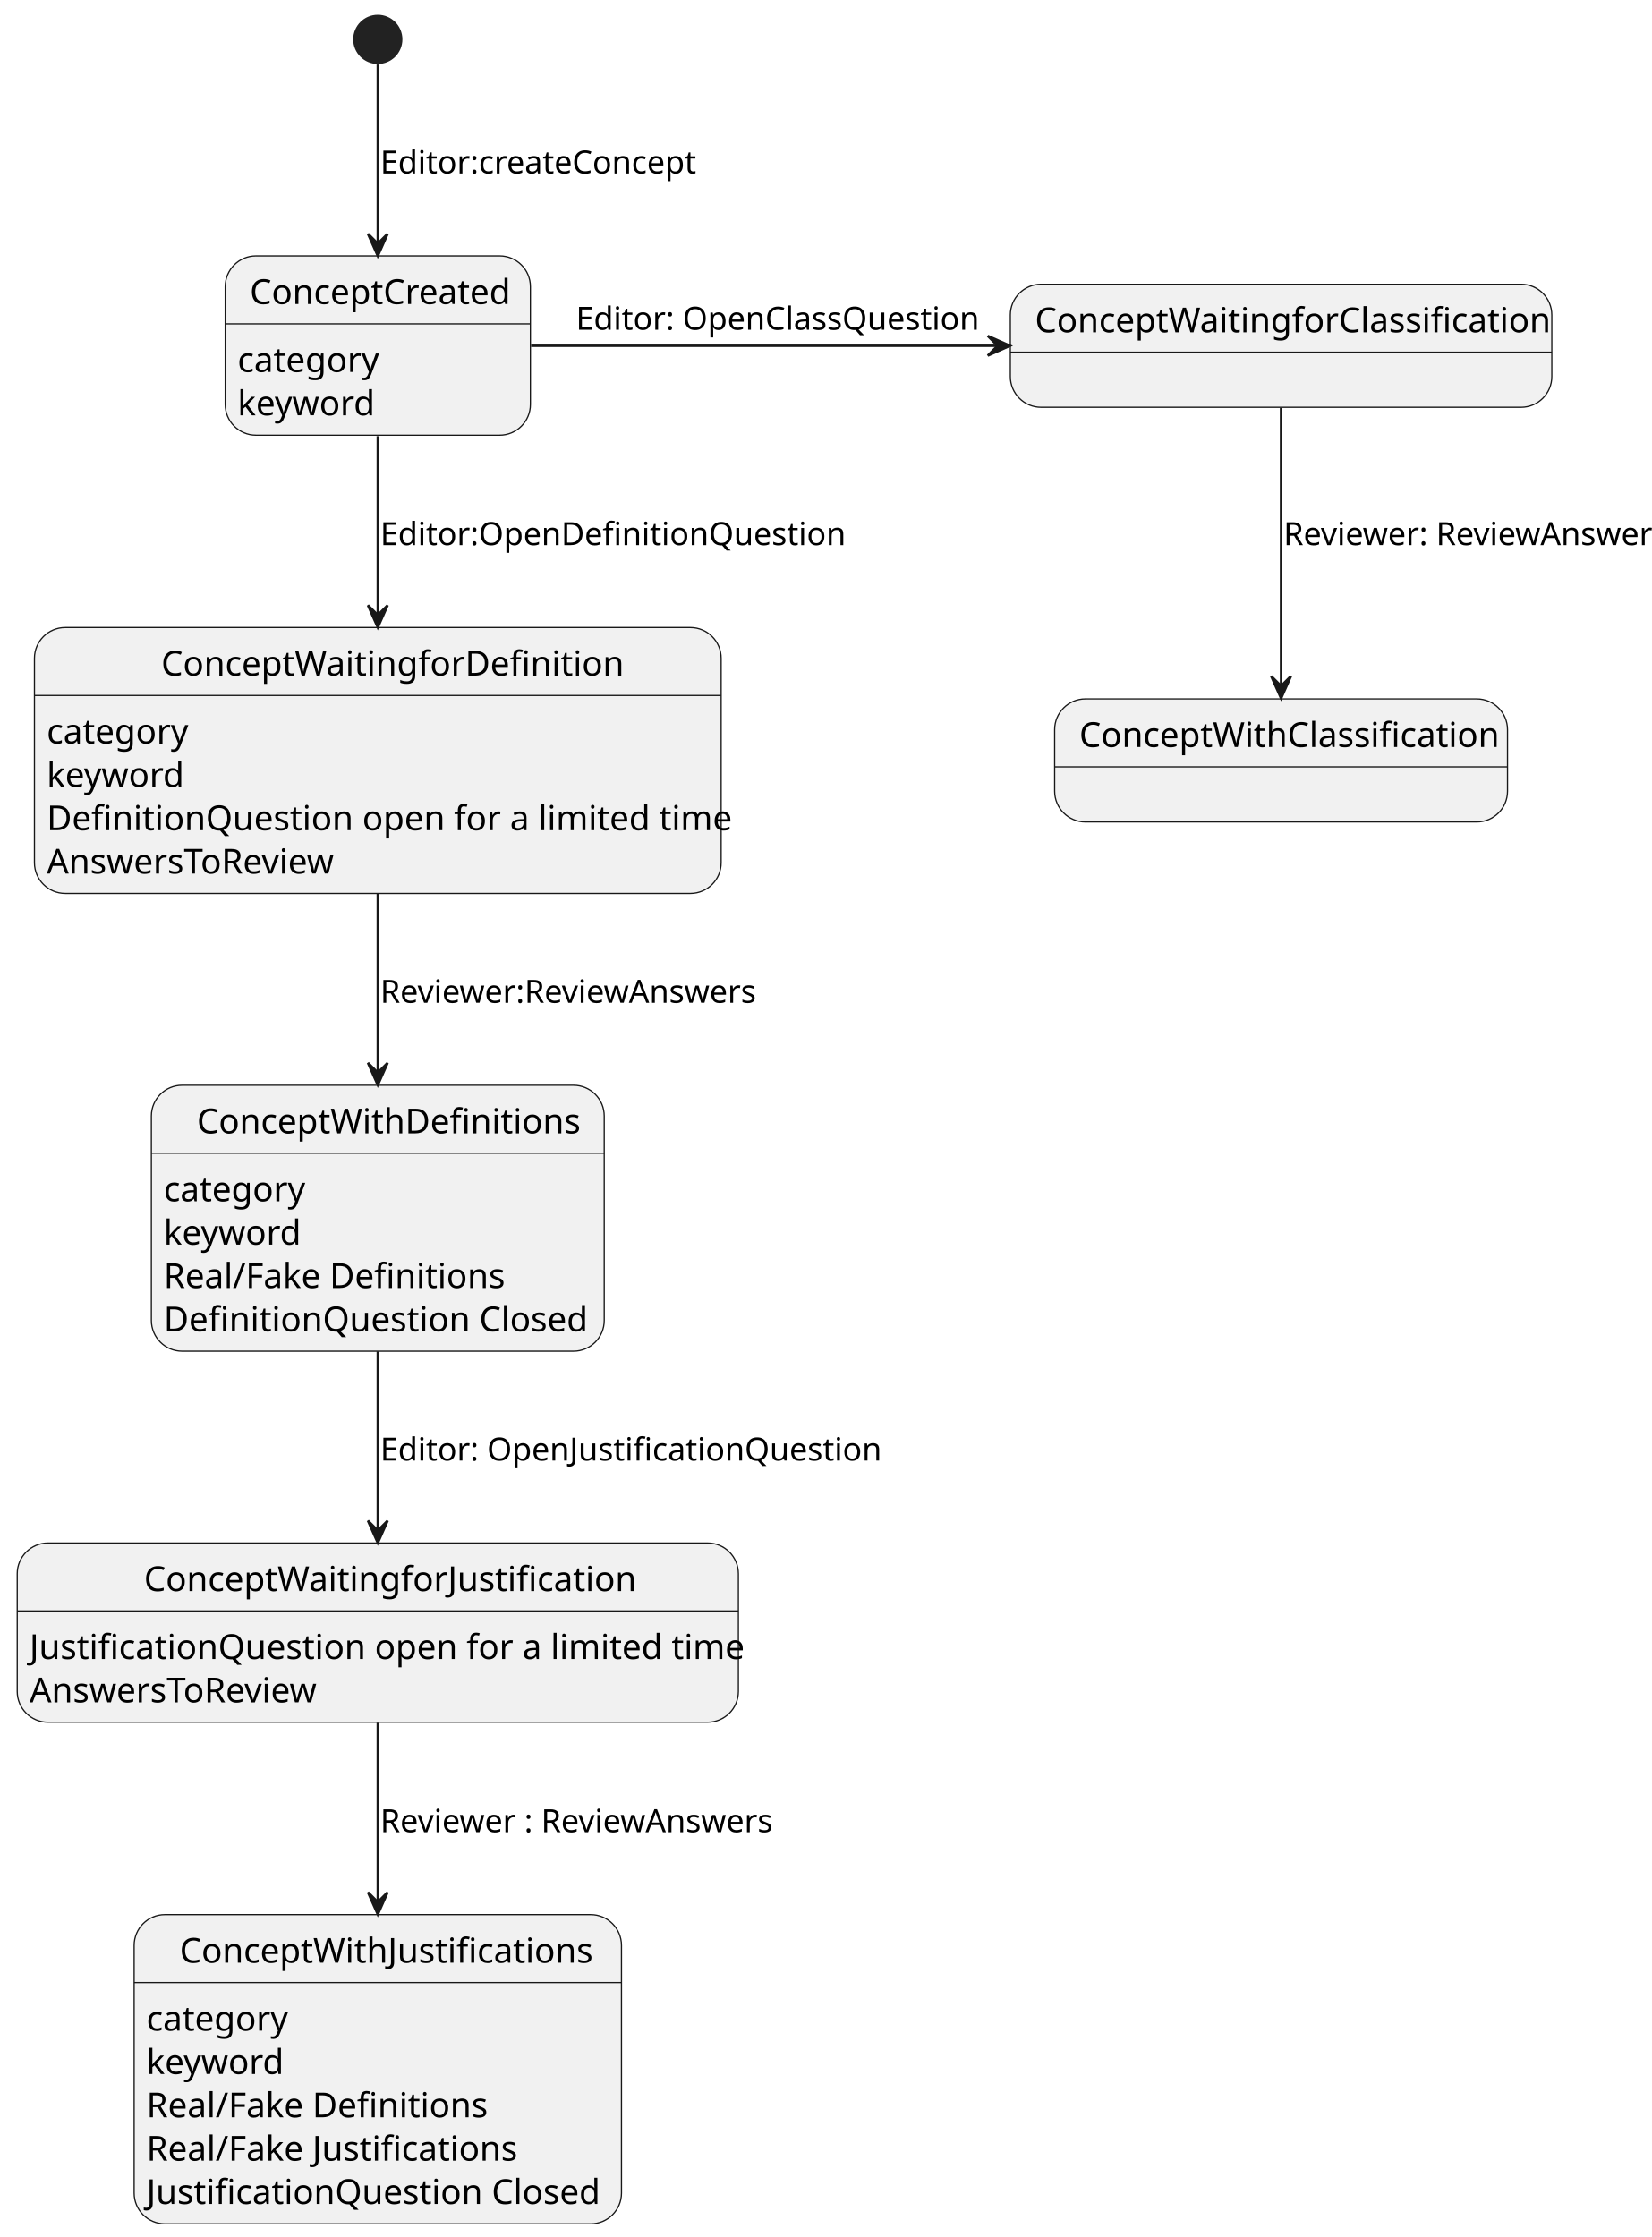
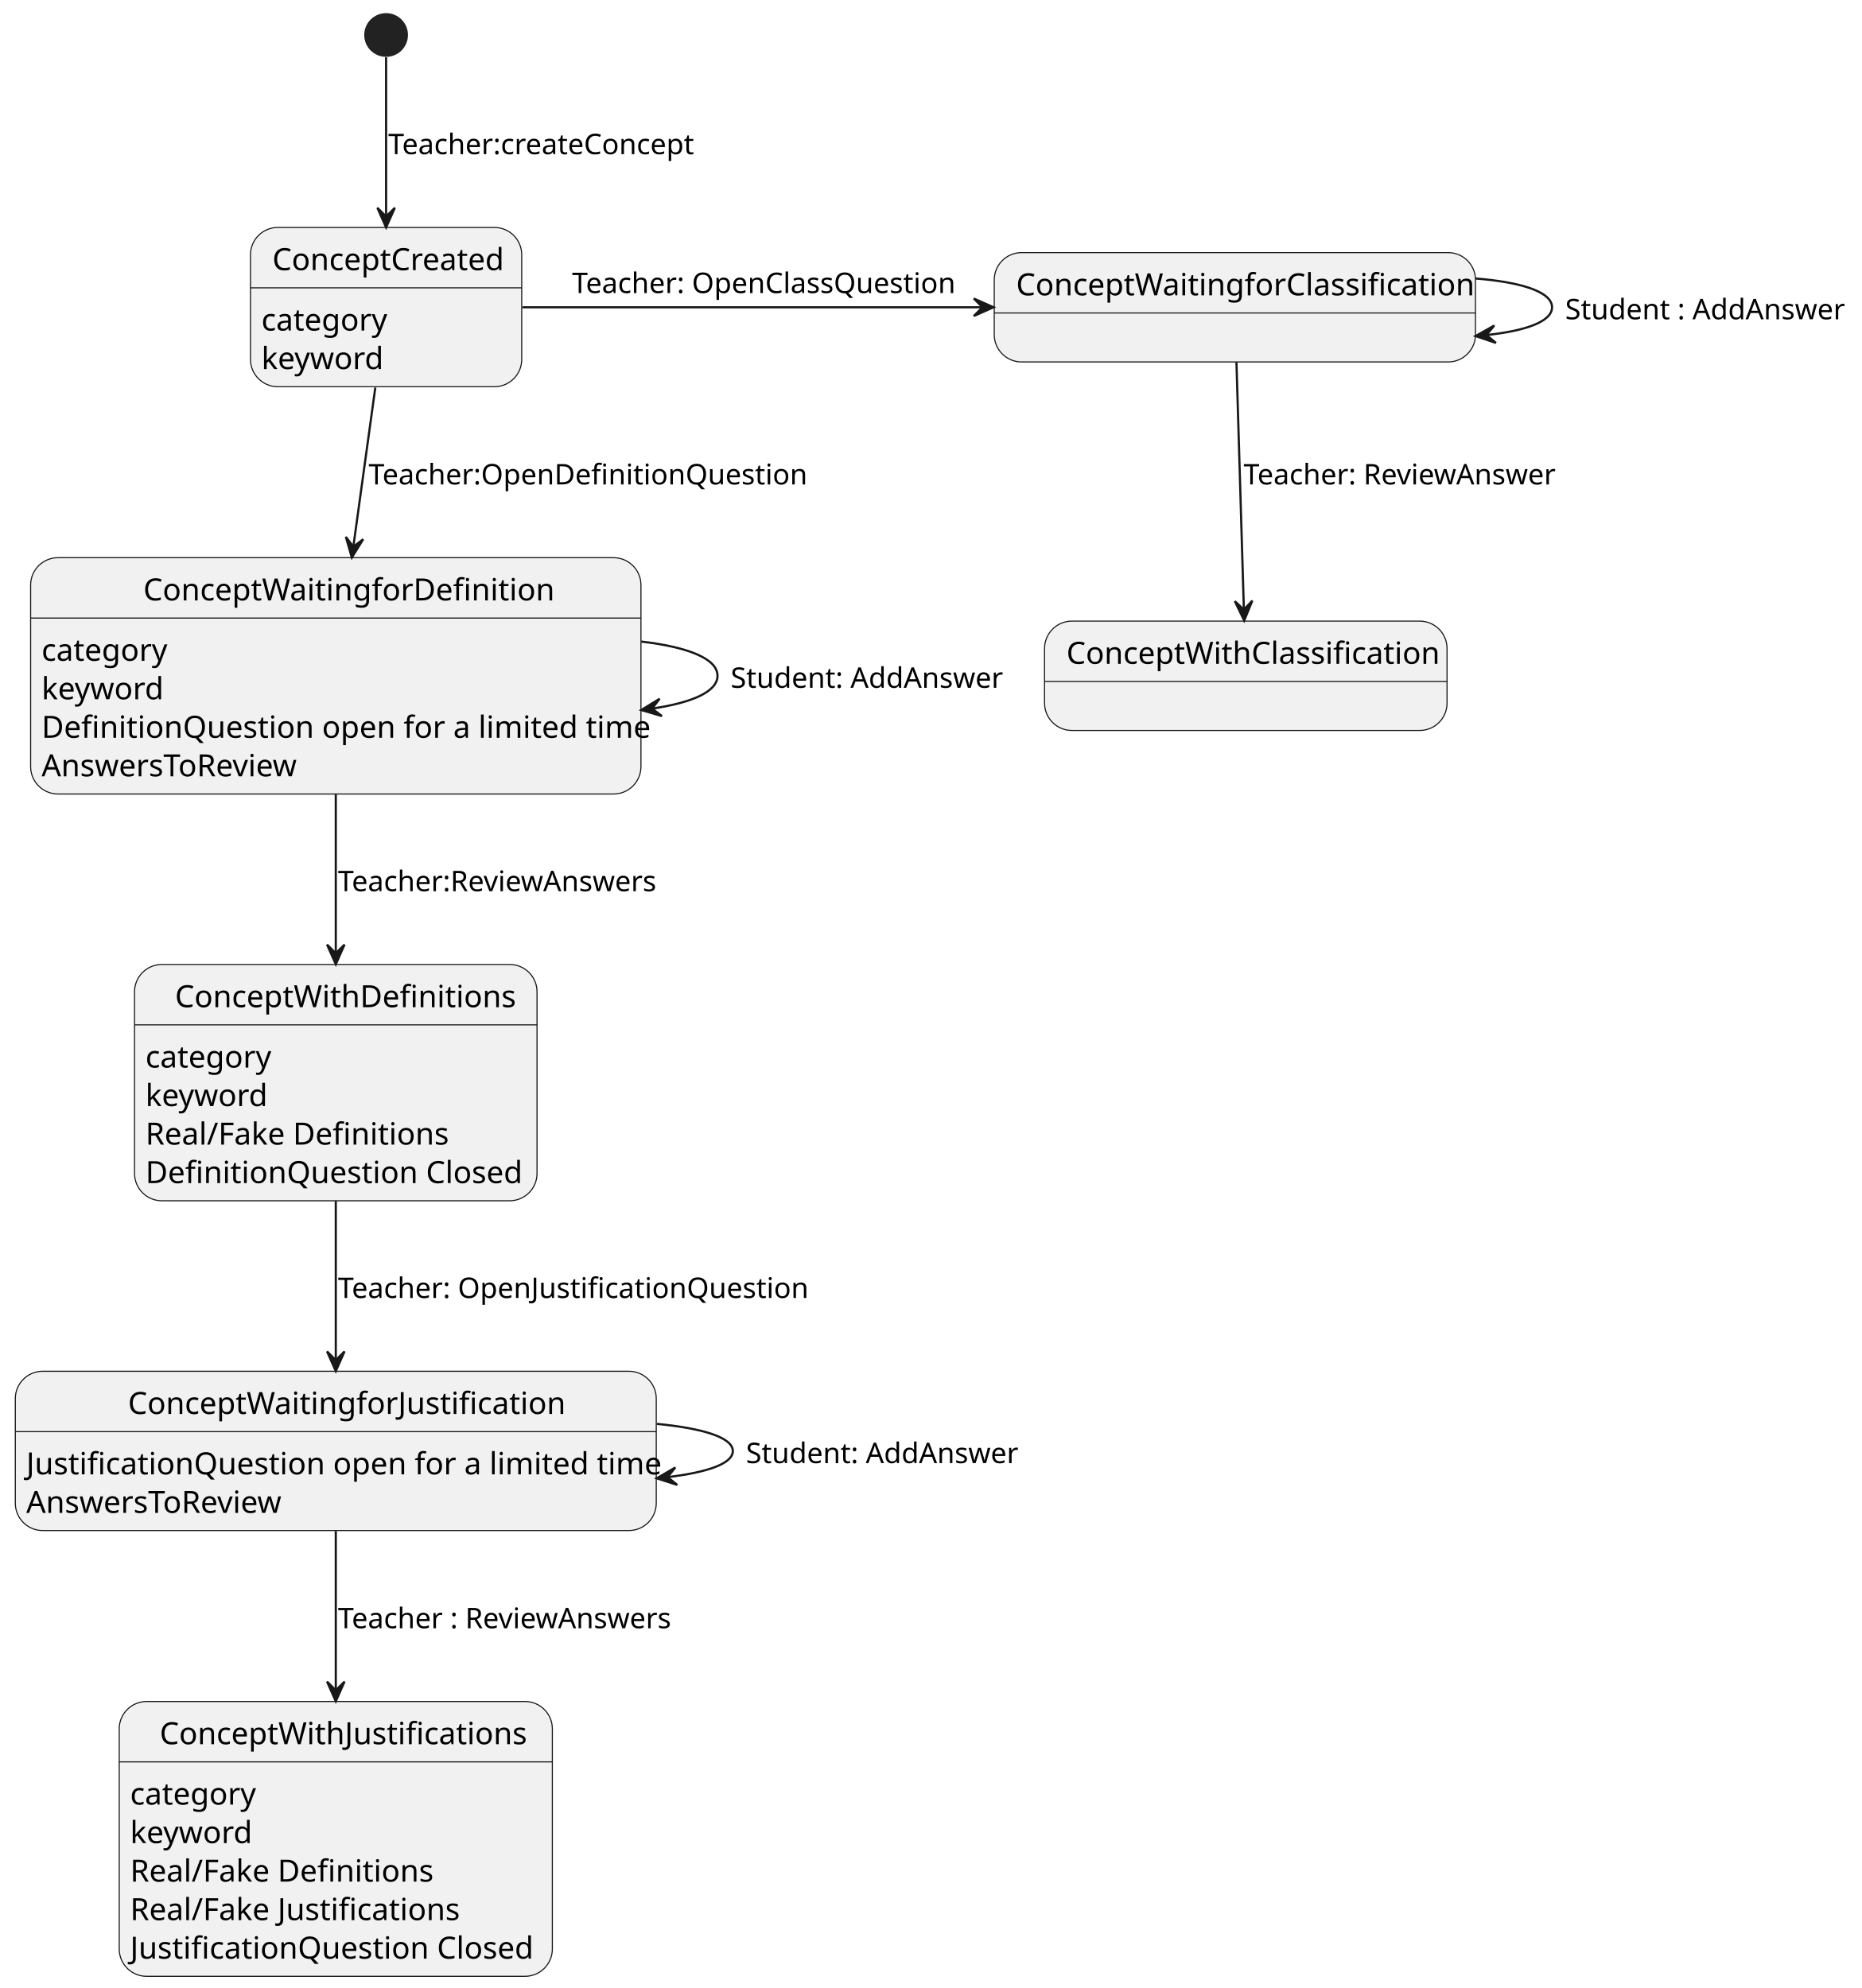
- <svg xmlns="http://www.w3.org/2000/svg" contentStyleType="text/css" height="909px" preserveAspectRatio="none" style="width:671px;height:909px;background:#FFFFFF;" version="1.1" viewBox="0 0 671 909" width="671px" zoomAndPan="magnify">
+ <svg xmlns="http://www.w3.org/2000/svg" contentStyleType="text/css" height="909px" preserveAspectRatio="none" style="width:851px;height:909px;background:#FFFFFF;" version="1.1" viewBox="0 0 851 909" width="851px" zoomAndPan="magnify">
  <defs />
  <g>
    <g id="ConceptCreated">
-       <rect fill="#F1F1F1" height="72.828" rx="12.5" ry="12.5" style="stroke:#181818;stroke-width:0.5;" width="124" x="91.5" y="104" />
-       <line style="stroke:#181818;stroke-width:0.5;" x1="91.5" x2="215.5" y1="131.609" y2="131.609" />
-       <text fill="#000000" font-family="sans-serif" font-size="14" lengthAdjust="spacing" textLength="104" x="101.5" y="123.533">ConceptCreated</text>
-       <text fill="#000000" font-family="sans-serif" font-size="14" lengthAdjust="spacing" textLength="55" x="96.5" y="151.143">category</text>
-       <text fill="#000000" font-family="sans-serif" font-size="14" lengthAdjust="spacing" textLength="52" x="96.5" y="168.752">keyword</text>
+       <rect fill="#F1F1F1" height="72.828" rx="12.5" ry="12.5" style="stroke:#181818;stroke-width:0.5;" width="124" x="114.5" y="104" />
+       <line style="stroke:#181818;stroke-width:0.5;" x1="114.5" x2="238.5" y1="131.609" y2="131.609" />
+       <text fill="#000000" font-family="sans-serif" font-size="14" lengthAdjust="spacing" textLength="104" x="124.5" y="123.533">ConceptCreated</text>
+       <text fill="#000000" font-family="sans-serif" font-size="14" lengthAdjust="spacing" textLength="55" x="119.5" y="151.143">category</text>
+       <text fill="#000000" font-family="sans-serif" font-size="14" lengthAdjust="spacing" textLength="52" x="119.5" y="168.752">keyword</text>
    </g>
    <g id="ConceptWaitingforDefinition">
      <rect fill="#F1F1F1" height="108.047" rx="12.5" ry="12.5" style="stroke:#181818;stroke-width:0.5;" width="279" x="14" y="255" />
      <line style="stroke:#181818;stroke-width:0.5;" x1="14" x2="293" y1="282.609" y2="282.609" />
      <text fill="#000000" font-family="sans-serif" font-size="14" lengthAdjust="spacing" textLength="176" x="65.5" y="274.533">ConceptWaitingforDefinition</text>
      <text fill="#000000" font-family="sans-serif" font-size="14" lengthAdjust="spacing" textLength="55" x="19" y="302.143">category</text>
      <text fill="#000000" font-family="sans-serif" font-size="14" lengthAdjust="spacing" textLength="52" x="19" y="319.752">keyword</text>
      <text fill="#000000" font-family="sans-serif" font-size="14" lengthAdjust="spacing" textLength="259" x="19" y="337.361">DefinitionQuestion open for a limited time</text>
      <text fill="#000000" font-family="sans-serif" font-size="14" lengthAdjust="spacing" textLength="115" x="19" y="354.971">AnswersToReview</text>
    </g>
    <g id="ConceptWaitingforClassification">
-       <rect fill="#F1F1F1" height="50" rx="12.5" ry="12.5" style="stroke:#181818;stroke-width:0.5;" width="220" x="410.5" y="115.5" />
-       <line style="stroke:#181818;stroke-width:0.5;" x1="410.5" x2="630.5" y1="143.109" y2="143.109" />
-       <text fill="#000000" font-family="sans-serif" font-size="14" lengthAdjust="spacing" textLength="200" x="420.5" y="135.033">ConceptWaitingforClassification</text>
+       <rect fill="#F1F1F1" height="50" rx="12.5" ry="12.5" style="stroke:#181818;stroke-width:0.5;" width="220" x="454.5" y="115.5" />
+       <line style="stroke:#181818;stroke-width:0.5;" x1="454.5" x2="674.5" y1="143.109" y2="143.109" />
+       <text fill="#000000" font-family="sans-serif" font-size="14" lengthAdjust="spacing" textLength="200" x="464.5" y="135.033">ConceptWaitingforClassification</text>
    </g>
    <g id="ConceptWithDefinitions">
      <rect fill="#F1F1F1" height="108.047" rx="12.5" ry="12.5" style="stroke:#181818;stroke-width:0.5;" width="184" x="61.5" y="441" />
      <line style="stroke:#181818;stroke-width:0.5;" x1="61.5" x2="245.5" y1="468.609" y2="468.609" />
      <text fill="#000000" font-family="sans-serif" font-size="14" lengthAdjust="spacing" textLength="147" x="80" y="460.533">ConceptWithDefinitions</text>
      <text fill="#000000" font-family="sans-serif" font-size="14" lengthAdjust="spacing" textLength="55" x="66.5" y="488.143">category</text>
      <text fill="#000000" font-family="sans-serif" font-size="14" lengthAdjust="spacing" textLength="52" x="66.5" y="505.752">keyword</text>
      <text fill="#000000" font-family="sans-serif" font-size="14" lengthAdjust="spacing" textLength="135" x="66.5" y="523.361">Real/Fake Definitions</text>
      <text fill="#000000" font-family="sans-serif" font-size="14" lengthAdjust="spacing" textLength="164" x="66.5" y="540.971">DefinitionQuestion Closed</text>
    </g>
    <g id="ConceptWithJustifications">
      <rect fill="#F1F1F1" height="125.656" rx="12.5" ry="12.5" style="stroke:#181818;stroke-width:0.5;" width="198" x="54.5" y="778" />
      <line style="stroke:#181818;stroke-width:0.5;" x1="54.5" x2="252.5" y1="805.609" y2="805.609" />
      <text fill="#000000" font-family="sans-serif" font-size="14" lengthAdjust="spacing" textLength="161" x="73" y="797.533">ConceptWithJustifications</text>
      <text fill="#000000" font-family="sans-serif" font-size="14" lengthAdjust="spacing" textLength="55" x="59.5" y="825.143">category</text>
      <text fill="#000000" font-family="sans-serif" font-size="14" lengthAdjust="spacing" textLength="52" x="59.5" y="842.752">keyword</text>
      <text fill="#000000" font-family="sans-serif" font-size="14" lengthAdjust="spacing" textLength="135" x="59.5" y="860.361">Real/Fake Definitions</text>
      <text fill="#000000" font-family="sans-serif" font-size="14" lengthAdjust="spacing" textLength="149" x="59.5" y="877.971">Real/Fake Justifications</text>
      <text fill="#000000" font-family="sans-serif" font-size="14" lengthAdjust="spacing" textLength="178" x="59.5" y="895.58">JustificationQuestion Closed</text>
    </g>
    <g id="ConceptWaitingforJustification">
      <rect fill="#F1F1F1" height="72.828" rx="12.5" ry="12.5" style="stroke:#181818;stroke-width:0.5;" width="293" x="7" y="627" />
      <line style="stroke:#181818;stroke-width:0.5;" x1="7" x2="300" y1="654.609" y2="654.609" />
      <text fill="#000000" font-family="sans-serif" font-size="14" lengthAdjust="spacing" textLength="190" x="58.5" y="646.533">ConceptWaitingforJustification</text>
      <text fill="#000000" font-family="sans-serif" font-size="14" lengthAdjust="spacing" textLength="273" x="12" y="674.143">JustificationQuestion open for a limited time</text>
      <text fill="#000000" font-family="sans-serif" font-size="14" lengthAdjust="spacing" textLength="115" x="12" y="691.752">AnswersToReview</text>
    </g>
-     <ellipse cx="153.5" cy="16" fill="#222222" rx="10" ry="10" style="stroke:none;stroke-width:1.0;" />
+     <ellipse cx="176.5" cy="16" fill="#222222" rx="10" ry="10" style="stroke:none;stroke-width:1.0;" />
    <g id="ConceptWithClassification">
-       <rect fill="#F1F1F1" height="50" rx="12.5" ry="12.5" style="stroke:#181818;stroke-width:0.5;" width="184" x="428.5" y="284" />
-       <line style="stroke:#181818;stroke-width:0.5;" x1="428.5" x2="612.5" y1="311.609" y2="311.609" />
-       <text fill="#000000" font-family="sans-serif" font-size="14" lengthAdjust="spacing" textLength="164" x="438.5" y="303.533">ConceptWithClassification</text>
+       <rect fill="#F1F1F1" height="50" rx="12.5" ry="12.5" style="stroke:#181818;stroke-width:0.5;" width="184" x="477.5" y="284" />
+       <line style="stroke:#181818;stroke-width:0.5;" x1="477.5" x2="661.5" y1="311.609" y2="311.609" />
+       <text fill="#000000" font-family="sans-serif" font-size="14" lengthAdjust="spacing" textLength="164" x="487.5" y="303.533">ConceptWithClassification</text>
    </g>
    <g id="link_*start_ConceptCreated">
-       <path d="M153.5,26.21 C153.5,41.49 153.5,72.99 153.5,98.9 " fill="none" id="*start-to-ConceptCreated" style="stroke:#181818;stroke-width:1.0;" />
-       <polygon fill="#181818" points="153.5,104,157.5,95,153.5,99,149.5,95,153.5,104" style="stroke:#181818;stroke-width:1.0;" />
-       <text fill="#000000" font-family="sans-serif" font-size="13" lengthAdjust="spacing" textLength="122" x="154.5" y="70.495">Editor:createConcept</text>
+       <path d="M176.5,26.21 C176.5,41.49 176.5,72.99 176.5,98.9 " fill="none" id="*start-to-ConceptCreated" style="stroke:#181818;stroke-width:1.0;" />
+       <polygon fill="#181818" points="176.5,104,180.5,95,176.5,99,172.5,95,176.5,104" style="stroke:#181818;stroke-width:1.0;" />
+       <text fill="#000000" font-family="sans-serif" font-size="13" lengthAdjust="spacing" textLength="134" x="177.5" y="70.495">Teacher:createConcept</text>
    </g>
    <g id="link_ConceptCreated_ConceptWaitingforDefinition">
-       <path d="M153.5,177.22 C153.5,198.36 153.5,225.65 153.5,249.83 " fill="none" id="ConceptCreated-to-ConceptWaitingforDefinition" style="stroke:#181818;stroke-width:1.0;" />
-       <polygon fill="#181818" points="153.5,254.94,157.5,245.94,153.5,249.94,149.5,245.94,153.5,254.94" style="stroke:#181818;stroke-width:1.0;" />
-       <text fill="#000000" font-family="sans-serif" font-size="13" lengthAdjust="spacing" textLength="174" x="154.5" y="221.495">Editor:OpenDefinitionQuestion</text>
+       <path d="M171.57,177.22 C168.65,198.36 164.88,225.65 161.54,249.83 " fill="none" id="ConceptCreated-to-ConceptWaitingforDefinition" style="stroke:#181818;stroke-width:1.0;" />
+       <polygon fill="#181818" points="160.83,254.94,166.025,246.573,161.515,249.987,158.101,245.477,160.83,254.94" style="stroke:#181818;stroke-width:1.0;" />
+       <text fill="#000000" font-family="sans-serif" font-size="13" lengthAdjust="spacing" textLength="186" x="168.5" y="221.495">Teacher:OpenDefinitionQuestion</text>
+     </g>
+     <g id="link_ConceptWaitingforDefinition_ConceptWaitingforDefinition">
+       <path d="M293.15,293.35 C313.94,295.79 328,301 328,309 C328,316.31 316.25,321.3 298.36,323.96 " fill="none" id="ConceptWaitingforDefinition-to-ConceptWaitingforDefinition" style="stroke:#181818;stroke-width:1.0;" />
+       <polygon fill="#181818" points="293.15,324.65,302.598,327.433,298.107,323.993,301.546,319.502,293.15,324.65" style="stroke:#181818;stroke-width:1.0;" />
+       <text fill="#000000" font-family="sans-serif" font-size="13" lengthAdjust="spacing" textLength="119" x="334" y="314.495">Student: AddAnswer</text>
    </g>
    <g id="link_ConceptWaitingforDefinition_ConceptWithDefinitions">
      <path d="M153.5,363.22 C153.5,385.92 153.5,412.46 153.5,435.69 " fill="none" id="ConceptWaitingforDefinition-to-ConceptWithDefinitions" style="stroke:#181818;stroke-width:1.0;" />
      <polygon fill="#181818" points="153.5,440.9,157.5,431.9,153.5,435.9,149.5,431.9,153.5,440.9" style="stroke:#181818;stroke-width:1.0;" />
-       <text fill="#000000" font-family="sans-serif" font-size="13" lengthAdjust="spacing" textLength="145" x="154.5" y="407.495">Reviewer:ReviewAnswers</text>
+       <text fill="#000000" font-family="sans-serif" font-size="13" lengthAdjust="spacing" textLength="140" x="154.5" y="407.495">Teacher:ReviewAnswers</text>
    </g>
    <g id="link_ConceptWithDefinitions_ConceptWaitingforJustification">
      <path d="M153.5,549.14 C153.5,572.66 153.5,599.9 153.5,621.77 " fill="none" id="ConceptWithDefinitions-to-ConceptWaitingforJustification" style="stroke:#181818;stroke-width:1.0;" />
      <polygon fill="#181818" points="153.5,626.93,157.5,617.93,153.5,621.93,149.5,617.93,153.5,626.93" style="stroke:#181818;stroke-width:1.0;" />
-       <text fill="#000000" font-family="sans-serif" font-size="13" lengthAdjust="spacing" textLength="193" x="154.5" y="593.495">Editor: OpenJustificationQuestion</text>
+       <text fill="#000000" font-family="sans-serif" font-size="13" lengthAdjust="spacing" textLength="205" x="154.5" y="593.495">Teacher: OpenJustificationQuestion</text>
    </g>
    <g id="link_ConceptWaitingforJustification_ConceptWithJustifications">
      <path d="M153.5,700.02 C153.5,720.87 153.5,747.91 153.5,772.65 " fill="none" id="ConceptWaitingforJustification-to-ConceptWithJustifications" style="stroke:#181818;stroke-width:1.0;" />
      <polygon fill="#181818" points="153.5,777.9,157.5,768.9,153.5,772.9,149.5,768.9,153.5,777.9" style="stroke:#181818;stroke-width:1.0;" />
-       <text fill="#000000" font-family="sans-serif" font-size="13" lengthAdjust="spacing" textLength="153" x="154.5" y="744.495">Reviewer : ReviewAnswers</text>
+       <text fill="#000000" font-family="sans-serif" font-size="13" lengthAdjust="spacing" textLength="148" x="154.5" y="744.495">Teacher : ReviewAnswers</text>
+     </g>
+     <g id="link_ConceptWaitingforJustification_ConceptWaitingforJustification">
+       <path d="M300.2,651.05 C321.03,653.06 335,657.21 335,663.5 C335,669.25 323.32,673.21 305.41,675.38 " fill="none" id="ConceptWaitingforJustification-to-ConceptWaitingforJustification" style="stroke:#181818;stroke-width:1.0;" />
+       <polygon fill="#181818" points="300.2,675.95,309.581,678.949,305.171,675.407,308.713,670.997,300.2,675.95" style="stroke:#181818;stroke-width:1.0;" />
+       <text fill="#000000" font-family="sans-serif" font-size="13" lengthAdjust="spacing" textLength="119" x="341" y="668.995">Student: AddAnswer</text>
    </g>
    <g id="link_ConceptCreated_ConceptWaitingforClassification">
-       <path d="M215.76,140.5 C267.47,140.5 342.45,140.5 405.09,140.5 " fill="none" id="ConceptCreated-to-ConceptWaitingforClassification" style="stroke:#181818;stroke-width:1.0;" />
-       <polygon fill="#181818" points="410.34,140.5,401.34,136.5,405.34,140.5,401.34,144.5,410.34,140.5" style="stroke:#181818;stroke-width:1.0;" />
-       <text fill="#000000" font-family="sans-serif" font-size="13" lengthAdjust="spacing" textLength="158" x="234" y="133.995">Editor: OpenClassQuestion</text>
+       <path d="M238.84,140.5 C295.31,140.5 379.97,140.5 448.82,140.5 " fill="none" id="ConceptCreated-to-ConceptWaitingforClassification" style="stroke:#181818;stroke-width:1.0;" />
+       <polygon fill="#181818" points="454.16,140.5,445.16,136.5,449.16,140.5,445.16,144.5,454.16,140.5" style="stroke:#181818;stroke-width:1.0;" />
+       <text fill="#000000" font-family="sans-serif" font-size="13" lengthAdjust="spacing" textLength="170" x="261.5" y="133.995">Teacher: OpenClassQuestion</text>
+     </g>
+     <g id="link_ConceptWaitingforClassification_ConceptWaitingforClassification">
+       <path d="M674.52,127.34 C695.04,128.96 709.5,133.35 709.5,140.5 C709.5,147.04 697.42,151.27 679.67,153.18 " fill="none" id="ConceptWaitingforClassification-to-ConceptWaitingforClassification" style="stroke:#181818;stroke-width:1.0;" />
+       <polygon fill="#181818" points="674.52,153.66,683.857,156.792,679.498,153.188,683.102,148.828,674.52,153.66" style="stroke:#181818;stroke-width:1.0;" />
+       <text fill="#000000" font-family="sans-serif" font-size="13" lengthAdjust="spacing" textLength="123" x="715.5" y="145.995">Student : AddAnswer</text>
    </g>
    <g id="link_ConceptWaitingforClassification_ConceptWithClassification">
-       <path d="M520.5,165.71 C520.5,195.55 520.5,246.24 520.5,278.38 " fill="none" id="ConceptWaitingforClassification-to-ConceptWithClassification" style="stroke:#181818;stroke-width:1.0;" />
-       <polygon fill="#181818" points="520.5,283.76,524.5,274.76,520.5,278.76,516.5,274.76,520.5,283.76" style="stroke:#181818;stroke-width:1.0;" />
-       <text fill="#000000" font-family="sans-serif" font-size="13" lengthAdjust="spacing" textLength="142" x="521.5" y="221.495">Reviewer: ReviewAnswer</text>
+       <path d="M565.23,165.71 C566.12,195.55 567.65,246.24 568.61,278.38 " fill="none" id="ConceptWaitingforClassification-to-ConceptWithClassification" style="stroke:#181818;stroke-width:1.0;" />
+       <polygon fill="#181818" points="568.77,283.76,572.485,274.639,568.613,278.762,564.489,274.89,568.77,283.76" style="stroke:#181818;stroke-width:1.0;" />
+       <text fill="#000000" font-family="sans-serif" font-size="13" lengthAdjust="spacing" textLength="137" x="568.5" y="221.495">Teacher: ReviewAnswer</text>
    </g>
  </g>
</svg>
